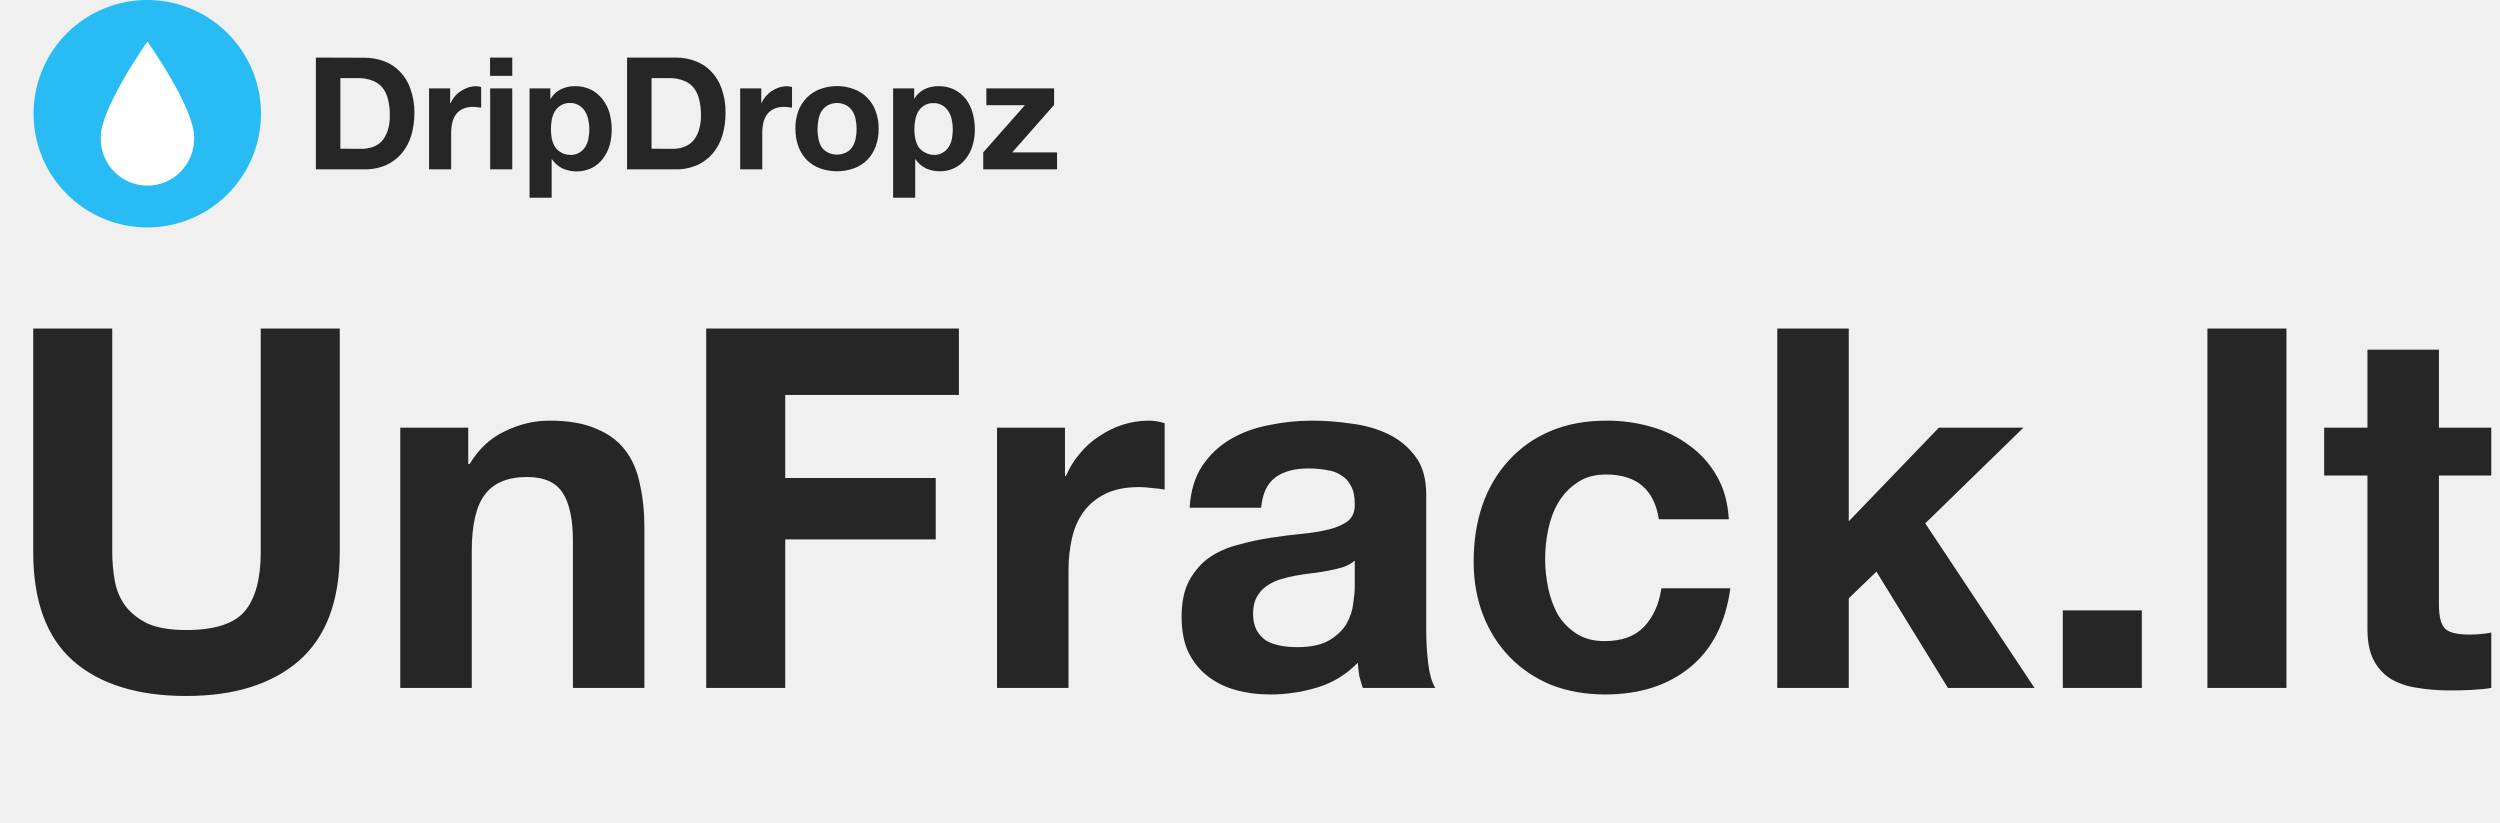
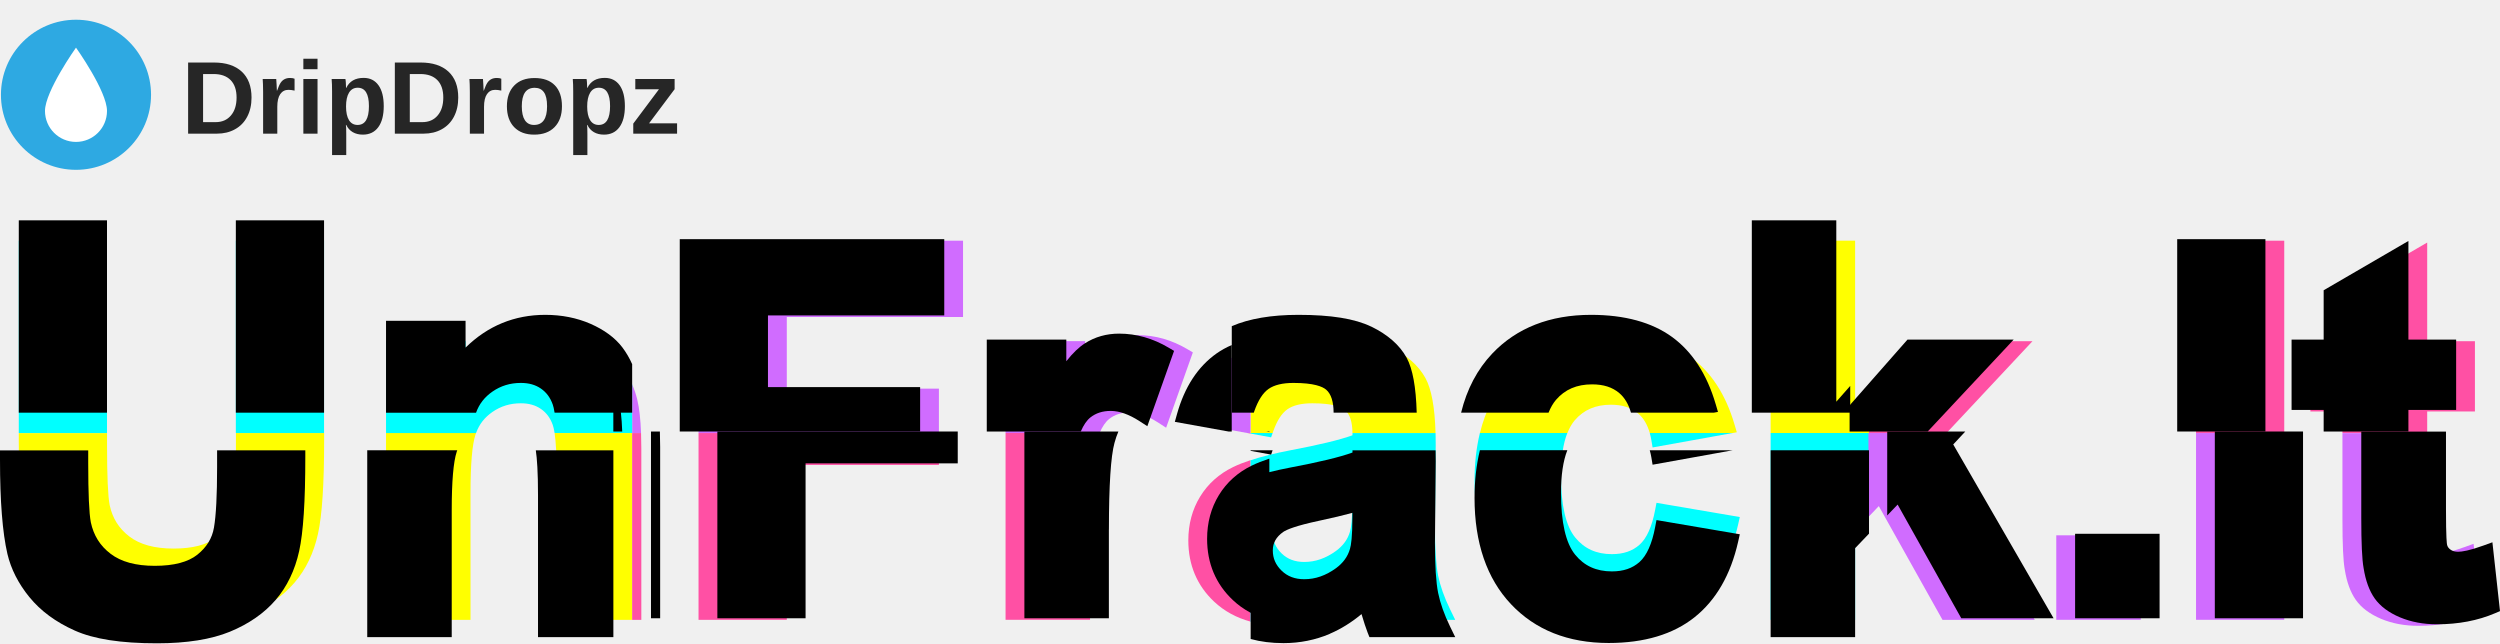
- <svg xmlns="http://www.w3.org/2000/svg" width="149" height="49" viewBox="0 0 149 49" fill="none">
-   <path d="M20.25 32.9C20.25 35.8 19.44 37.96 17.82 39.38C16.2 40.78 13.96 41.48 11.1 41.48C8.2 41.48 5.95 40.78 4.35 39.38C2.77 37.98 1.98 35.82 1.98 32.9V19.58H6.69V32.9C6.69 33.48 6.74 34.05 6.84 34.61C6.94 35.17 7.15 35.67 7.47 36.11C7.79 36.53 8.23 36.88 8.79 37.16C9.37 37.42 10.14 37.55 11.1 37.55C12.78 37.55 13.94 37.18 14.58 36.44C15.22 35.68 15.54 34.5 15.54 32.9V19.58H20.25V32.9ZM23.856 25.49H27.906V27.65H27.996C28.536 26.75 29.236 26.1 30.096 25.7C30.956 25.28 31.836 25.07 32.736 25.07C33.876 25.07 34.806 25.23 35.526 25.55C36.266 25.85 36.846 26.28 37.266 26.84C37.686 27.38 37.976 28.05 38.136 28.85C38.316 29.63 38.406 30.5 38.406 31.46V41H34.146V32.24C34.146 30.96 33.946 30.01 33.546 29.39C33.146 28.75 32.436 28.43 31.416 28.43C30.256 28.43 29.416 28.78 28.896 29.48C28.376 30.16 28.116 31.29 28.116 32.87V41H23.856V25.49ZM42.09 19.58H57.15V23.54H46.8V28.49H55.77V32.15H46.8V41H42.09V19.58ZM59.423 25.49H63.473V28.37H63.533C63.733 27.89 64.003 27.45 64.343 27.05C64.683 26.63 65.073 26.28 65.513 26C65.953 25.7 66.423 25.47 66.923 25.31C67.423 25.15 67.943 25.07 68.483 25.07C68.763 25.07 69.073 25.12 69.413 25.22V29.18C69.213 29.14 68.973 29.11 68.693 29.09C68.413 29.05 68.143 29.03 67.883 29.03C67.103 29.03 66.443 29.16 65.903 29.42C65.363 29.68 64.923 30.04 64.583 30.5C64.263 30.94 64.033 31.46 63.893 32.06C63.753 32.66 63.683 33.31 63.683 34.01V41H59.423V25.49ZM70.903 30.26C70.963 29.26 71.213 28.43 71.653 27.77C72.093 27.11 72.653 26.58 73.333 26.18C74.013 25.78 74.773 25.5 75.613 25.34C76.473 25.16 77.333 25.07 78.193 25.07C78.973 25.07 79.763 25.13 80.563 25.25C81.363 25.35 82.093 25.56 82.753 25.88C83.413 26.2 83.953 26.65 84.373 27.23C84.793 27.79 85.003 28.54 85.003 29.48V37.55C85.003 38.25 85.043 38.92 85.123 39.56C85.203 40.2 85.343 40.68 85.543 41H81.223C81.143 40.76 81.073 40.52 81.013 40.28C80.973 40.02 80.943 39.76 80.923 39.5C80.243 40.2 79.443 40.69 78.523 40.97C77.603 41.25 76.663 41.39 75.703 41.39C74.963 41.39 74.273 41.3 73.633 41.12C72.993 40.94 72.433 40.66 71.953 40.28C71.473 39.9 71.093 39.42 70.813 38.84C70.553 38.26 70.423 37.57 70.423 36.77C70.423 35.89 70.573 35.17 70.873 34.61C71.193 34.03 71.593 33.57 72.073 33.23C72.573 32.89 73.133 32.64 73.753 32.48C74.393 32.3 75.033 32.16 75.673 32.06C76.313 31.96 76.943 31.88 77.563 31.82C78.183 31.76 78.733 31.67 79.213 31.55C79.693 31.43 80.073 31.26 80.353 31.04C80.633 30.8 80.763 30.46 80.743 30.02C80.743 29.56 80.663 29.2 80.503 28.94C80.363 28.66 80.163 28.45 79.903 28.31C79.663 28.15 79.373 28.05 79.033 28.01C78.713 27.95 78.363 27.92 77.983 27.92C77.143 27.92 76.483 28.1 76.003 28.46C75.523 28.82 75.243 29.42 75.163 30.26H70.903ZM80.743 33.41C80.563 33.57 80.333 33.7 80.053 33.8C79.793 33.88 79.503 33.95 79.183 34.01C78.883 34.07 78.563 34.12 78.223 34.16C77.883 34.2 77.543 34.25 77.203 34.31C76.883 34.37 76.563 34.45 76.243 34.55C75.943 34.65 75.673 34.79 75.433 34.97C75.213 35.13 75.033 35.34 74.893 35.6C74.753 35.86 74.683 36.19 74.683 36.59C74.683 36.97 74.753 37.29 74.893 37.55C75.033 37.81 75.223 38.02 75.463 38.18C75.703 38.32 75.983 38.42 76.303 38.48C76.623 38.54 76.953 38.57 77.293 38.57C78.133 38.57 78.783 38.43 79.243 38.15C79.703 37.87 80.043 37.54 80.263 37.16C80.483 36.76 80.613 36.36 80.653 35.96C80.713 35.56 80.743 35.24 80.743 35V33.41ZM98.87 30.95C98.59 29.17 97.54 28.28 95.719 28.28C95.04 28.28 94.469 28.44 94.01 28.76C93.549 29.06 93.169 29.46 92.87 29.96C92.59 30.44 92.389 30.98 92.269 31.58C92.15 32.16 92.09 32.74 92.09 33.32C92.09 33.88 92.15 34.45 92.269 35.03C92.389 35.61 92.579 36.14 92.84 36.62C93.12 37.08 93.49 37.46 93.95 37.76C94.409 38.06 94.969 38.21 95.629 38.21C96.65 38.21 97.43 37.93 97.969 37.37C98.529 36.79 98.879 36.02 99.019 35.06H103.129C102.849 37.12 102.049 38.69 100.729 39.77C99.409 40.85 97.719 41.39 95.659 41.39C94.499 41.39 93.43 41.2 92.45 40.82C91.49 40.42 90.669 39.87 89.99 39.17C89.309 38.47 88.779 37.64 88.4 36.68C88.019 35.7 87.829 34.63 87.829 33.47C87.829 32.27 87.999 31.16 88.34 30.14C88.7 29.1 89.219 28.21 89.9 27.47C90.579 26.71 91.409 26.12 92.389 25.7C93.37 25.28 94.49 25.07 95.749 25.07C96.669 25.07 97.549 25.19 98.389 25.43C99.249 25.67 100.009 26.04 100.669 26.54C101.349 27.02 101.899 27.63 102.319 28.37C102.739 29.09 102.979 29.95 103.039 30.95H98.87ZM105.926 19.58H110.186V31.07L115.556 25.49H120.596L114.746 31.19L121.256 41H116.096L111.836 34.07L110.186 35.66V41H105.926V19.58ZM122.943 36.38H127.653V41H122.943V36.38ZM131.562 19.58H136.272V41H131.562V19.58ZM145.36 25.49H148.48V28.34H145.36V36.02C145.36 36.74 145.48 37.22 145.72 37.46C145.96 37.7 146.44 37.82 147.16 37.82C147.4 37.82 147.63 37.81 147.85 37.79C148.07 37.77 148.28 37.74 148.48 37.7V41C148.12 41.06 147.72 41.1 147.28 41.12C146.84 41.14 146.41 41.15 145.99 41.15C145.33 41.15 144.7 41.1 144.1 41C143.52 40.92 143 40.75 142.54 40.49C142.1 40.23 141.75 39.86 141.49 39.38C141.23 38.9 141.1 38.27 141.1 37.49V28.34H138.52V25.49H141.1V20.84H145.36V25.49Z" fill="#262626" />
-   <path d="M20.285 8.864V4.656H21.323C21.631 4.647 21.938 4.701 22.225 4.814C22.457 4.905 22.662 5.057 22.819 5.253C22.973 5.461 23.08 5.701 23.133 5.955C23.205 6.254 23.239 6.561 23.233 6.869C23.244 7.191 23.197 7.512 23.095 7.817C23.018 8.052 22.891 8.268 22.724 8.45C22.574 8.594 22.394 8.702 22.196 8.766C21.994 8.837 21.782 8.872 21.568 8.87L20.285 8.864ZM18.827 3.432V10.094H21.684C22.137 10.105 22.586 10.02 23.004 9.844C23.367 9.681 23.69 9.438 23.947 9.133C24.206 8.821 24.398 8.46 24.513 8.07C24.639 7.634 24.702 7.181 24.698 6.726C24.705 6.236 24.624 5.749 24.459 5.288C24.328 4.903 24.113 4.552 23.831 4.26C23.566 3.987 23.244 3.777 22.888 3.647C22.508 3.506 22.105 3.436 21.7 3.441L18.827 3.432ZM25.572 5.269V10.094H26.889V7.918C26.887 7.715 26.909 7.513 26.955 7.315C26.992 7.139 27.065 6.974 27.168 6.828C27.273 6.683 27.413 6.568 27.574 6.493C27.771 6.403 27.986 6.361 28.202 6.369C28.287 6.369 28.37 6.376 28.454 6.388C28.529 6.393 28.603 6.402 28.677 6.417V5.187C28.583 5.157 28.486 5.141 28.388 5.139C28.225 5.139 28.063 5.164 27.907 5.212C27.752 5.263 27.605 5.335 27.47 5.427C27.333 5.512 27.211 5.619 27.109 5.743C27.004 5.866 26.92 6.005 26.857 6.154H26.829V5.269H25.572ZM30.531 4.523V3.432H29.208V4.523H30.531ZM29.214 5.269V10.094H30.531V5.269H29.214ZM33.992 9.227C33.804 9.233 33.618 9.187 33.454 9.095C33.307 9.015 33.18 8.903 33.083 8.766C32.993 8.613 32.928 8.446 32.888 8.273C32.853 8.085 32.835 7.894 32.835 7.704C32.835 7.509 32.853 7.316 32.888 7.125C32.922 6.95 32.985 6.782 33.074 6.628C33.164 6.485 33.285 6.365 33.429 6.278C33.594 6.179 33.784 6.131 33.976 6.138C34.162 6.131 34.345 6.18 34.504 6.278C34.652 6.363 34.776 6.485 34.865 6.632C34.962 6.783 35.028 6.951 35.06 7.128C35.104 7.315 35.126 7.506 35.126 7.697C35.126 7.888 35.107 8.079 35.069 8.266C35.038 8.444 34.972 8.614 34.875 8.766C34.779 8.915 34.647 9.036 34.492 9.118C34.336 9.2 34.161 9.24 33.985 9.234L33.992 9.227ZM31.562 5.269V11.785H32.879V9.496H32.898C33.056 9.73 33.273 9.917 33.526 10.04C33.802 10.162 34.101 10.222 34.402 10.217C34.703 10.212 34.999 10.142 35.271 10.012C35.529 9.88 35.754 9.692 35.931 9.461C36.112 9.225 36.248 8.955 36.33 8.668C36.417 8.359 36.461 8.04 36.459 7.719C36.459 7.388 36.416 7.059 36.33 6.739C36.245 6.442 36.104 6.164 35.915 5.92C35.734 5.682 35.502 5.487 35.236 5.351C34.934 5.2 34.599 5.126 34.262 5.136C33.981 5.132 33.702 5.192 33.448 5.313C33.186 5.435 32.967 5.633 32.819 5.882H32.8V5.269H31.562ZM38.832 8.864V4.656H39.869C40.176 4.646 40.482 4.7 40.768 4.814C41.001 4.903 41.207 5.055 41.362 5.253C41.517 5.461 41.624 5.7 41.676 5.955C41.746 6.251 41.78 6.555 41.776 6.859C41.785 7.181 41.739 7.502 41.638 7.808C41.56 8.042 41.433 8.258 41.267 8.44C41.119 8.587 40.94 8.698 40.742 8.766C40.541 8.837 40.328 8.872 40.114 8.87L38.832 8.864ZM37.373 3.432V10.094H40.23C40.682 10.105 41.131 10.02 41.547 9.844C41.91 9.681 42.233 9.438 42.49 9.133C42.749 8.821 42.941 8.46 43.056 8.07C43.182 7.634 43.245 7.181 43.241 6.726C43.251 6.234 43.172 5.743 43.008 5.278C42.877 4.893 42.663 4.542 42.38 4.251C42.116 3.977 41.793 3.768 41.437 3.637C41.057 3.497 40.654 3.427 40.249 3.432H37.373ZM44.115 5.269V10.094H45.432V7.918C45.43 7.715 45.452 7.513 45.498 7.315C45.534 7.139 45.607 6.973 45.711 6.828C45.816 6.683 45.956 6.568 46.117 6.493C46.309 6.405 46.519 6.363 46.73 6.369C46.814 6.369 46.898 6.376 46.981 6.388C47.056 6.393 47.13 6.403 47.204 6.417V5.187C47.111 5.157 47.013 5.141 46.915 5.139C46.752 5.139 46.59 5.164 46.434 5.212C46.279 5.263 46.132 5.335 45.997 5.427C45.722 5.608 45.505 5.865 45.372 6.167V5.269H44.115ZM48.725 7.688C48.725 7.497 48.744 7.306 48.782 7.119C48.814 6.943 48.877 6.775 48.967 6.622C49.059 6.48 49.183 6.362 49.329 6.278C49.5 6.186 49.691 6.138 49.885 6.138C50.079 6.138 50.27 6.186 50.441 6.278C50.59 6.358 50.715 6.477 50.803 6.622C50.901 6.773 50.967 6.942 50.998 7.119C51.073 7.494 51.073 7.881 50.998 8.257C50.965 8.432 50.898 8.6 50.803 8.75C50.713 8.891 50.587 9.006 50.438 9.082C50.266 9.169 50.075 9.215 49.882 9.215C49.689 9.215 49.498 9.169 49.326 9.082C49.183 9.006 49.059 8.898 48.964 8.766C48.875 8.613 48.813 8.446 48.779 8.273C48.74 8.08 48.721 7.884 48.722 7.688H48.725ZM47.408 7.688C47.404 8.043 47.463 8.397 47.584 8.731C47.694 9.03 47.865 9.304 48.084 9.534C48.306 9.751 48.571 9.92 48.861 10.031C49.521 10.267 50.243 10.267 50.903 10.031C51.201 9.922 51.472 9.749 51.695 9.522C51.917 9.296 52.087 9.022 52.192 8.722C52.315 8.388 52.374 8.034 52.368 7.678C52.374 7.321 52.315 6.967 52.192 6.632C52.085 6.331 51.914 6.057 51.692 5.829C51.47 5.601 51.201 5.426 50.903 5.316C50.245 5.068 49.519 5.068 48.861 5.316C48.567 5.428 48.301 5.603 48.081 5.829C47.855 6.059 47.681 6.336 47.572 6.641C47.454 6.977 47.398 7.332 47.405 7.688H47.408ZM55.649 9.227C55.461 9.229 55.276 9.179 55.115 9.082C54.97 9.006 54.844 8.898 54.747 8.766C54.656 8.613 54.59 8.447 54.552 8.273C54.514 8.085 54.495 7.895 54.496 7.704C54.495 7.509 54.514 7.315 54.552 7.125C54.584 6.95 54.647 6.782 54.738 6.628C54.827 6.488 54.948 6.37 55.09 6.284C55.255 6.185 55.445 6.137 55.636 6.145C55.823 6.137 56.008 6.186 56.168 6.284C56.315 6.37 56.439 6.492 56.529 6.638C56.624 6.79 56.69 6.958 56.724 7.134C56.765 7.321 56.786 7.512 56.787 7.704C56.786 7.894 56.769 8.085 56.733 8.273C56.7 8.448 56.634 8.615 56.539 8.766C56.442 8.915 56.31 9.036 56.153 9.118C55.997 9.2 55.822 9.24 55.646 9.234L55.649 9.227ZM53.229 5.269V11.785H54.546V9.496H54.565C54.719 9.724 54.929 9.908 55.175 10.031C55.433 10.149 55.714 10.21 55.998 10.208C56.301 10.216 56.601 10.152 56.874 10.021C57.148 9.889 57.386 9.694 57.569 9.452C57.752 9.216 57.888 8.946 57.969 8.658C58.058 8.35 58.103 8.031 58.101 7.71C58.102 7.379 58.057 7.049 57.969 6.73C57.89 6.437 57.757 6.162 57.576 5.92C57.395 5.682 57.164 5.488 56.9 5.351C56.598 5.2 56.263 5.126 55.926 5.136C55.644 5.132 55.364 5.192 55.108 5.313C54.852 5.437 54.639 5.635 54.496 5.882H54.486V5.269H53.229ZM58.6 9.082V10.094H63V9.082H60.329L62.824 6.255V5.269H58.786V6.268H61.086L58.6 9.082Z" fill="#262626" />
-   <path fill-rule="evenodd" clip-rule="evenodd" d="M2 6.777C2 5.437 2.398 4.126 3.142 3.012C3.887 1.897 4.946 1.028 6.184 0.516C7.423 0.003 8.786 -0.131 10.101 0.13C11.415 0.392 12.623 1.038 13.571 1.986C14.518 2.934 15.164 4.142 15.425 5.457C15.686 6.772 15.551 8.135 15.038 9.373C14.524 10.611 13.655 11.67 12.54 12.414C11.425 13.158 10.115 13.555 8.774 13.555C6.977 13.554 5.254 12.839 3.984 11.569C2.714 10.298 2 8.574 2 6.777H2ZM8.698 6.777C8.698 6.793 8.702 6.809 8.71 6.822C8.719 6.836 8.731 6.846 8.746 6.853C8.76 6.859 8.776 6.861 8.792 6.858C8.808 6.855 8.822 6.848 8.833 6.836C8.844 6.825 8.852 6.811 8.855 6.795C8.858 6.779 8.856 6.763 8.85 6.749C8.843 6.734 8.833 6.722 8.819 6.713C8.806 6.705 8.79 6.701 8.774 6.701C8.754 6.702 8.735 6.71 8.721 6.725C8.707 6.739 8.699 6.757 8.698 6.777Z" fill="#29BCF4" />
-   <path d="M8.786 2.476C8.786 2.476 6.005 6.409 6.005 8.167C5.992 8.543 6.055 8.917 6.189 9.268C6.323 9.618 6.526 9.938 6.786 10.209C7.045 10.479 7.356 10.694 7.7 10.84C8.044 10.987 8.414 11.063 8.788 11.063C9.161 11.063 9.531 10.987 9.875 10.84C10.219 10.694 10.53 10.479 10.789 10.209C11.049 9.938 11.252 9.618 11.386 9.268C11.52 8.917 11.583 8.543 11.57 8.167C11.57 6.4 8.786 2.476 8.786 2.476Z" fill="white" />
+ <svg xmlns="http://www.w3.org/2000/svg" id="Layer_1" viewBox="0 0 556.31 143.15">
+   <defs>
+     <style>.cls-1{fill:#fff;}.cls-2{fill:aqua;}.cls-3{clip-path:url(#clippath-2);}.cls-4{clip-path:url(#clippath-1);}.cls-5{clip-path:url(#clippath);}.cls-6{fill:#d06cff;}.cls-7{fill:none;}.cls-8{fill:#2ea9e2;fill-rule:evenodd;}.cls-9{clip-path:url(#clippath-3);}.cls-10{fill:#ff50a4;}.cls-11{fill:#262626;font-family:Arial-BoldMT, Arial;font-size:23px;font-weight:700;isolation:isolate;}.cls-12{fill:#ff0;}</style>
+     <clipPath id="clippath">
+       <rect class="cls-7" width="165.73" height="48.61" />
+     </clipPath>
+     <clipPath id="clippath-1">
+       <rect class="cls-7" x="3.66" y="7.84" width="26.55" height="26.5" />
+     </clipPath>
+     <clipPath id="clippath-2">
+       <rect class="cls-7" x="3.66" y="7.84" width="26.55" height="26.5" />
+     </clipPath>
+     <clipPath id="clippath-3">
+       <rect class="cls-7" x="3.66" y="7.84" width="26.55" height="26.5" />
+     </clipPath>
+   </defs>
+   <path class="cls-12" d="m10.75,129.05c2.48,3.05,5.87,5.55,10.09,7.43,4.25,1.9,10.23,2.83,18.29,2.83,6.6,0,12.06-.87,16.22-2.58,4.2-1.73,7.62-4.1,10.16-7.05,2.55-2.96,4.31-6.62,5.25-10.89.92-4.17,1.37-11.04,1.37-20.99v-1.43h-19.63v3.7c0,6.29-.23,10.83-.7,13.5-.41,2.39-1.62,4.35-3.68,6.01-2.05,1.65-5.25,2.49-9.49,2.49s-7.5-.9-9.83-2.68c-2.34-1.78-3.78-4.08-4.4-7.01-.38-1.95-.58-6.4-.58-13.24v-2.76H4.18v2.09c0,9.16.55,16.2,1.65,20.95.79,3.36,2.44,6.61,4.91,9.64Z" />
+   <path class="cls-12" d="m140.67,137.93v-41.56h-17.26c.27,1.78.49,4.81.49,9.95v31.61h16.76Z" />
+   <path class="cls-12" d="m85.9,137.93h18.8v-28.24c0-6.36.37-10.74,1.11-13,.04-.11.08-.22.12-.33h-20.03v41.56Z" />
+   <path class="cls-10" d="m242.57,118.15c0-9.8.42-16.28,1.24-19.26.26-.95.55-1.79.87-2.53h-20.92v41.56h18.8v-19.77Z" />
+   <polygon class="cls-10" points="155.44 137.93 175.08 137.93 175.08 103.46 208.93 103.46 208.93 96.36 155.44 96.36 155.44 137.93" />
+   <polygon class="cls-10" points="278.29 96.49 278.29 96.36 277.56 96.36 278.29 96.49" />
+   <path class="cls-10" d="m278.29,102.39c-1.48.49-2.78,1-3.89,1.54-3.13,1.52-5.6,3.73-7.35,6.59-1.74,2.85-2.62,6.12-2.62,9.73,0,5.46,1.93,10.05,5.74,13.63,2.23,2.1,4.94,3.58,8.11,4.45v-35.94Z" />
+   <path class="cls-10" d="m140.67,137.93h2.04v-38.14c0-1.22-.02-2.36-.06-3.42h-1.98v41.56Z" />
+   <polygon class="cls-2" points="282.85 97.32 283.19 96.36 278.29 96.36 278.29 96.49 282.85 97.32" />
+   <polygon class="cls-2" points="394.01 137.93 412.81 137.93 412.81 118.14 415.9 114.91 415.9 96.36 394.01 96.36 394.01 137.93" />
+   <path class="cls-2" d="m385.55,96.36h-18.44c.14.5.27,1.03.36,1.59l.27,1.62,17.8-3.21Z" />
+   <path class="cls-2" d="m295.91,137.19c2.46-1.05,4.83-2.52,7.06-4.38.53,1.77.97,3.11,1.35,4.09l.41,1.03h19.09l-1.14-2.34c-1.3-2.67-2.19-5.19-2.66-7.49-.47-2.33-.71-6.07-.71-11.09l.17-18.16c0-.86-.01-1.69-.03-2.48h-18.49s0,.03,0,.05v.44c-2.84,1.03-7.46,2.14-13.78,3.33-3.44.66-6.41,1.4-8.88,2.22v35.94c2.22.61,4.65.92,7.31.92,3.63,0,7.11-.7,10.32-2.07Zm-12.68-18.54c0-1.69.75-3.01,2.32-4.12.79-.53,2.8-1.38,7.9-2.47,3.05-.65,5.56-1.25,7.49-1.78v.91c0,4.42-.29,6.3-.54,7.12-.49,1.7-1.51,3.1-3.1,4.28-2.28,1.65-4.59,2.46-7.07,2.46-2.09,0-3.74-.63-5.06-1.92-1.31-1.28-1.94-2.74-1.94-4.48Z" />
+   <path class="cls-2" d="m329.31,96.36c-.79,3.23-1.19,6.77-1.19,10.61,0,9.97,2.73,17.93,8.11,23.63,5.4,5.74,12.72,8.64,21.74,8.64,7.9,0,14.33-1.92,19.1-5.72,4.78-3.8,8.04-9.45,9.7-16.79l.38-1.68-18.54-3.16-.3,1.57c-.7,3.71-1.87,6.32-3.47,7.75-1.59,1.42-3.6,2.1-6.16,2.1-3.46,0-6.14-1.22-8.17-3.72-2.09-2.56-3.15-7.19-3.15-13.74,0-3.95.47-7.13,1.41-9.51h-19.46Z" />
+   <path class="cls-6" d="m521.25,96.36v19.19c0,5.65.17,9.32.52,11.21.44,2.78,1.27,5.05,2.46,6.74,1.23,1.74,3.13,3.16,5.65,4.22,2.44,1.02,5.2,1.54,8.21,1.54,4.77,0,9.12-.83,12.92-2.46l1.11-.47-1.69-15.32-1.95.71c-3.16,1.15-4.84,1.4-5.69,1.4-.69,0-1.24-.15-1.68-.47-.41-.29-.65-.62-.76-1.04-.06-.23-.25-1.49-.25-7.98v-17.25h-18.86Z" />
+   <polygon class="cls-6" points="432.25 137.93 452.78 137.93 430.45 99.24 433.15 96.36 415.77 96.36 415.77 115.04 418.08 112.62 432.25 137.93" />
+   <rect class="cls-6" x="457.57" y="119.12" width="18.8" height="18.8" />
+   <rect class="cls-6" x="488.67" y="96.36" width="19.63" height="41.56" />
+   <polygon class="cls-10" points="540.11 53.97 521.25 64.93 521.25 75.92 514.12 75.92 514.12 91.56 521.25 91.56 521.25 96.36 540.11 96.36 540.11 91.56 550.73 91.56 550.73 75.92 540.11 75.92 540.11 53.97" />
+   <rect class="cls-10" x="488.67" y="53.56" width="19.63" height="42.8" />
+   <polygon class="cls-10" points="428.65 75.92 415.77 90.55 415.77 96.36 433.15 96.36 452.28 75.92 428.65 75.92" />
+   <path class="cls-12" d="m385.97,94.46c-1.94-6.63-5.2-11.66-9.7-14.94-4.49-3.27-10.56-4.93-18.03-4.93-9.16,0-16.56,2.9-21.98,8.61-3.34,3.52-5.66,7.93-6.94,13.16h19.46c.45-1.13,1-2.08,1.65-2.85,2-2.32,4.63-3.45,8.03-3.45,2.54,0,4.52.63,6.06,1.94,1.2,1.01,2.06,2.48,2.6,4.36h18.44l.92-.17-.51-1.74Z" />
+   <polygon class="cls-12" points="415.9 90.4 412.81 93.92 412.81 53.56 394.01 53.56 394.01 96.36 415.9 96.36 415.9 90.4" />
+   <path class="cls-12" d="m309.32,77.21c-3.65-1.77-8.95-2.62-16.2-2.62-6.01,0-10.98.85-14.83,2.52v19.25h4.9l.12-.35c.84-2.39,1.9-4.05,3.16-4.93,1.26-.89,3.13-1.34,5.54-1.34,4.58,0,6.49.82,7.29,1.51,1.09.94,1.64,2.66,1.65,5.11h18.49c-.16-5.75-.9-9.76-2.24-12.22-1.54-2.82-4.2-5.15-7.88-6.94Z" />
+   <path class="cls-6" d="m141.81,88.95c-.28-1.19-.66-2.32-1.14-3.4v10.81h1.98c-.11-3.05-.39-5.49-.84-7.41Z" />
+   <path class="cls-6" d="m278.29,77.11c-1.24.54-2.36,1.16-3.37,1.87-4.17,2.94-7.14,7.48-8.82,13.51l-.48,1.72,11.94,2.15h.72v-19.25Z" />
+   <polygon class="cls-6" points="208.93 86.48 175.08 86.48 175.08 70.54 214.3 70.54 214.3 53.56 155.44 53.56 155.44 96.36 208.93 96.36 208.93 86.48" />
+   <path class="cls-6" d="m246.82,93.23c1.23-.97,2.71-1.45,4.52-1.45,1.92,0,4.08.77,6.42,2.28l1.73,1.12,5.95-16.76-1.15-.68c-3.52-2.1-7.25-3.16-11.07-3.16-2.81,0-5.37.72-7.59,2.14-1.33.84-2.71,2.16-4.17,4v-4.81h-17.7v20.45h20.92c.61-1.43,1.33-2.49,2.14-3.13Z" />
+   <path class="cls-2" d="m140.67,85.56c-.59-1.33-1.32-2.59-2.19-3.74-1.62-2.13-4.01-3.89-7.09-5.24-3.03-1.32-6.42-1.99-10.05-1.99-6.86,0-12.81,2.45-17.74,7.29v-5.96h-17.7v20.45h20.03c.7-1.95,1.9-3.49,3.65-4.7,1.88-1.3,3.95-1.93,6.32-1.93,1.78,0,3.24.41,4.47,1.26,1.22.84,2.08,2,2.63,3.55.13.38.28.95.41,1.81h17.26v-10.81Z" />
+   <rect class="cls-2" x="4.18" y="53.56" width="19.63" height="42.8" />
+   <rect class="cls-2" x="52.48" y="53.56" width="19.63" height="42.8" />
+   <path d="m6.56,132.89c2.48,3.05,5.87,5.55,10.09,7.43,4.25,1.9,10.23,2.83,18.29,2.83,6.6,0,12.06-.87,16.22-2.58,4.2-1.73,7.62-4.1,10.16-7.05,2.55-2.96,4.31-6.62,5.25-10.89.92-4.17,1.37-11.04,1.37-20.99v-1.43h-19.63v3.7c0,6.29-.23,10.83-.7,13.5-.41,2.39-1.62,4.35-3.68,6.01-2.05,1.65-5.25,2.49-9.49,2.49s-7.5-.9-9.83-2.68c-2.34-1.78-3.78-4.08-4.4-7.01-.38-1.95-.58-6.4-.58-13.24v-2.76H0v2.09c0,9.16.55,16.2,1.65,20.95.79,3.36,2.44,6.61,4.91,9.64Z" />
+   <path d="m136.49,141.77v-41.56h-17.26c.27,1.78.49,4.81.49,9.95v31.61h16.76Z" />
+   <path d="m81.72,141.77h18.8v-28.24c0-6.36.37-10.74,1.11-13,.04-.11.08-.22.12-.33h-20.03v41.56Z" />
+   <path d="m246.76,117.81c0-9.8.42-16.28,1.24-19.26.26-.95.55-1.79.87-2.53h-20.92v41.56h18.8v-19.77Z" />
+   <polygon points="159.63 137.58 179.26 137.58 179.26 103.11 213.12 103.11 213.12 96.02 159.63 96.02 159.63 137.58" />
+   <polygon points="282.47 96.15 282.47 96.02 281.75 96.02 282.47 96.15" />
+   <path d="m282.47,102.05c-1.48.49-2.78,1-3.89,1.54-3.13,1.52-5.6,3.73-7.35,6.59-1.74,2.85-2.62,6.12-2.62,9.73,0,5.46,1.93,10.05,5.74,13.63,2.23,2.1,4.94,3.58,8.11,4.45v-35.94Z" />
+   <path d="m144.86,137.58h2.04v-38.14c0-1.22-.02-2.36-.06-3.42h-1.98v41.56Z" />
+   <polygon points="282.85 101.16 283.19 100.2 278.29 100.2 278.29 100.33 282.85 101.16" />
+   <polygon points="394.01 141.77 412.81 141.77 412.81 121.98 415.9 118.75 415.9 100.2 394.01 100.2 394.01 141.77" />
+   <path d="m385.55,100.2h-18.44c.14.5.27,1.03.36,1.59l.27,1.62,17.8-3.21Z" />
+   <path d="m295.91,141.03c2.46-1.05,4.83-2.52,7.06-4.38.53,1.77.97,3.11,1.35,4.09l.41,1.03h19.09l-1.14-2.34c-1.3-2.67-2.19-5.19-2.66-7.49-.47-2.33-.71-6.07-.71-11.09l.17-18.16c0-.86-.01-1.69-.03-2.48h-18.49s0,.03,0,.05v.44c-2.84,1.03-7.46,2.14-13.78,3.33-3.44.66-6.41,1.4-8.88,2.22v35.94c2.22.61,4.65.92,7.31.92,3.63,0,7.11-.7,10.32-2.07Zm-12.68-18.54c0-1.69.75-3.01,2.32-4.12.79-.53,2.8-1.38,7.9-2.47,3.05-.65,5.56-1.25,7.49-1.78v.91c0,4.42-.29,6.3-.54,7.12-.49,1.7-1.51,3.1-3.1,4.28-2.28,1.65-4.59,2.46-7.07,2.46-2.09,0-3.74-.63-5.06-1.92-1.31-1.28-1.94-2.74-1.94-4.48Z" />
+   <path d="m329.31,100.2c-.79,3.23-1.19,6.77-1.19,10.61,0,9.97,2.73,17.93,8.11,23.63,5.4,5.74,12.72,8.64,21.74,8.64,7.9,0,14.33-1.92,19.1-5.72,4.78-3.8,8.04-9.45,9.7-16.79l.38-1.68-18.54-3.16-.3,1.57c-.7,3.71-1.87,6.32-3.47,7.75-1.59,1.42-3.6,2.1-6.16,2.1-3.46,0-6.14-1.22-8.17-3.72-2.09-2.56-3.15-7.19-3.15-13.74,0-3.95.47-7.13,1.41-9.51h-19.46Z" />
+   <path d="m525.44,96.02v19.19c0,5.65.17,9.32.52,11.21.44,2.78,1.27,5.05,2.46,6.74,1.23,1.74,3.13,3.16,5.65,4.22,2.44,1.02,5.2,1.54,8.21,1.54,4.77,0,9.12-.83,12.92-2.46l1.11-.47-1.69-15.32-1.95.71c-3.16,1.15-4.84,1.4-5.69,1.4-.69,0-1.24-.15-1.68-.47-.41-.29-.65-.62-.76-1.04-.06-.23-.25-1.49-.25-7.98v-17.25h-18.86Z" />
+   <polygon points="436.43 137.58 456.97 137.58 434.64 98.9 437.33 96.02 419.95 96.02 419.95 114.7 422.27 112.28 436.43 137.58" />
+   <rect x="461.76" y="118.78" width="18.8" height="18.8" />
+   <rect x="492.85" y="96.02" width="19.63" height="41.56" />
+   <polygon points="535.93 53.62 517.07 64.59 517.07 75.57 509.93 75.57 509.93 91.22 517.07 91.22 517.07 96.02 535.93 96.02 535.93 91.22 546.55 91.22 546.55 75.57 535.93 75.57 535.93 53.62" />
+   <rect x="484.48" y="53.22" width="19.63" height="42.8" />
+   <polygon points="424.46 75.57 411.58 90.21 411.58 96.02 428.96 96.02 448.09 75.57 424.46 75.57" />
+   <path d="m381.78,89.93c-1.94-6.63-5.2-11.66-9.7-14.94-4.49-3.27-10.56-4.93-18.03-4.93-9.16,0-16.56,2.9-21.98,8.61-3.34,3.52-5.66,7.93-6.94,13.16h19.46c.45-1.13,1-2.08,1.65-2.85,2-2.32,4.63-3.45,8.03-3.45,2.54,0,4.52.63,6.06,1.94,1.2,1.01,2.06,2.48,2.6,4.36h18.44l.92-.17-.51-1.74Z" />
+   <polygon points="411.72 85.87 408.62 89.39 408.62 49.03 389.82 49.03 389.82 91.83 411.72 91.83 411.72 85.87" />
+   <path d="m305.13,72.68c-3.65-1.77-8.95-2.62-16.2-2.62-6.01,0-10.98.85-14.83,2.52v19.25h4.9l.12-.35c.84-2.39,1.9-4.05,3.16-4.93,1.26-.89,3.13-1.34,5.54-1.34,4.58,0,6.49.82,7.29,1.51,1.09.94,1.64,2.66,1.65,5.11h18.49c-.16-5.75-.9-9.76-2.24-12.22-1.54-2.82-4.2-5.15-7.88-6.94Z" />
+   <path d="m137.62,88.61c-.28-1.19-.66-2.32-1.14-3.4v10.81h1.98c-.11-3.05-.39-5.49-.84-7.41Z" />
+   <path d="m274.1,76.77c-1.24.54-2.36,1.16-3.37,1.87-4.17,2.94-7.14,7.48-8.82,13.51l-.48,1.72,11.94,2.15h.72v-19.25Z" />
+   <polygon points="204.75 86.14 170.89 86.14 170.89 70.19 210.12 70.19 210.12 53.22 151.26 53.22 151.26 96.02 204.75 96.02 204.75 86.14" />
+   <path d="m242.64,92.89c1.23-.97,2.71-1.45,4.52-1.45,1.92,0,4.08.77,6.42,2.28l1.73,1.12,5.95-16.76-1.15-.68c-3.52-2.1-7.25-3.16-11.07-3.16-2.81,0-5.37.72-7.59,2.14-1.33.84-2.71,2.16-4.17,4v-4.81h-17.7v20.45h20.92c.61-1.43,1.33-2.49,2.14-3.13Z" />
+   <path d="m140.67,81.03c-.59-1.33-1.32-2.59-2.19-3.74-1.62-2.13-4.01-3.89-7.09-5.24-3.03-1.32-6.42-1.99-10.05-1.99-6.86,0-12.81,2.45-17.74,7.29v-5.96h-17.7v20.45h20.03c.7-1.95,1.9-3.49,3.65-4.7,1.88-1.3,3.95-1.93,6.32-1.93,1.78,0,3.24.41,4.47,1.26,1.22.84,2.08,2,2.63,3.55.13.38.28.95.41,1.81h17.26v-10.81Z" />
+   <rect x="4.18" y="49.03" width="19.63" height="42.8" />
+   <rect x="52.48" y="49.03" width="19.63" height="42.8" />
+   <g class="cls-5">
+     <text class="cls-11" transform="translate(40.33 29.74)">
+       <tspan x="0" y="0">DripDropz</tspan>
+     </text>
+     <path class="cls-8" d="m.21,21.09C.21,11.87,7.69,4.39,16.91,4.39s16.7,7.48,16.7,16.7-7.48,16.7-16.7,16.7S.21,30.31.21,21.09Zm16.51,0c0,.11.09.19.19.19s.19-.09.19-.19-.09-.19-.19-.19-.19.09-.19.19Z" />
+     <g class="cls-4">
+       <g class="cls-3">
+         <g class="cls-9">
+           <path class="cls-1" d="m16.91,10.6s-6.9,9.72-6.9,14.08c0,3.81,3.09,6.9,6.9,6.9s6.9-3.09,6.9-6.9c0-4.39-6.9-14.08-6.9-14.08Z" />
+         </g>
+       </g>
+     </g>
+   </g>
</svg>
